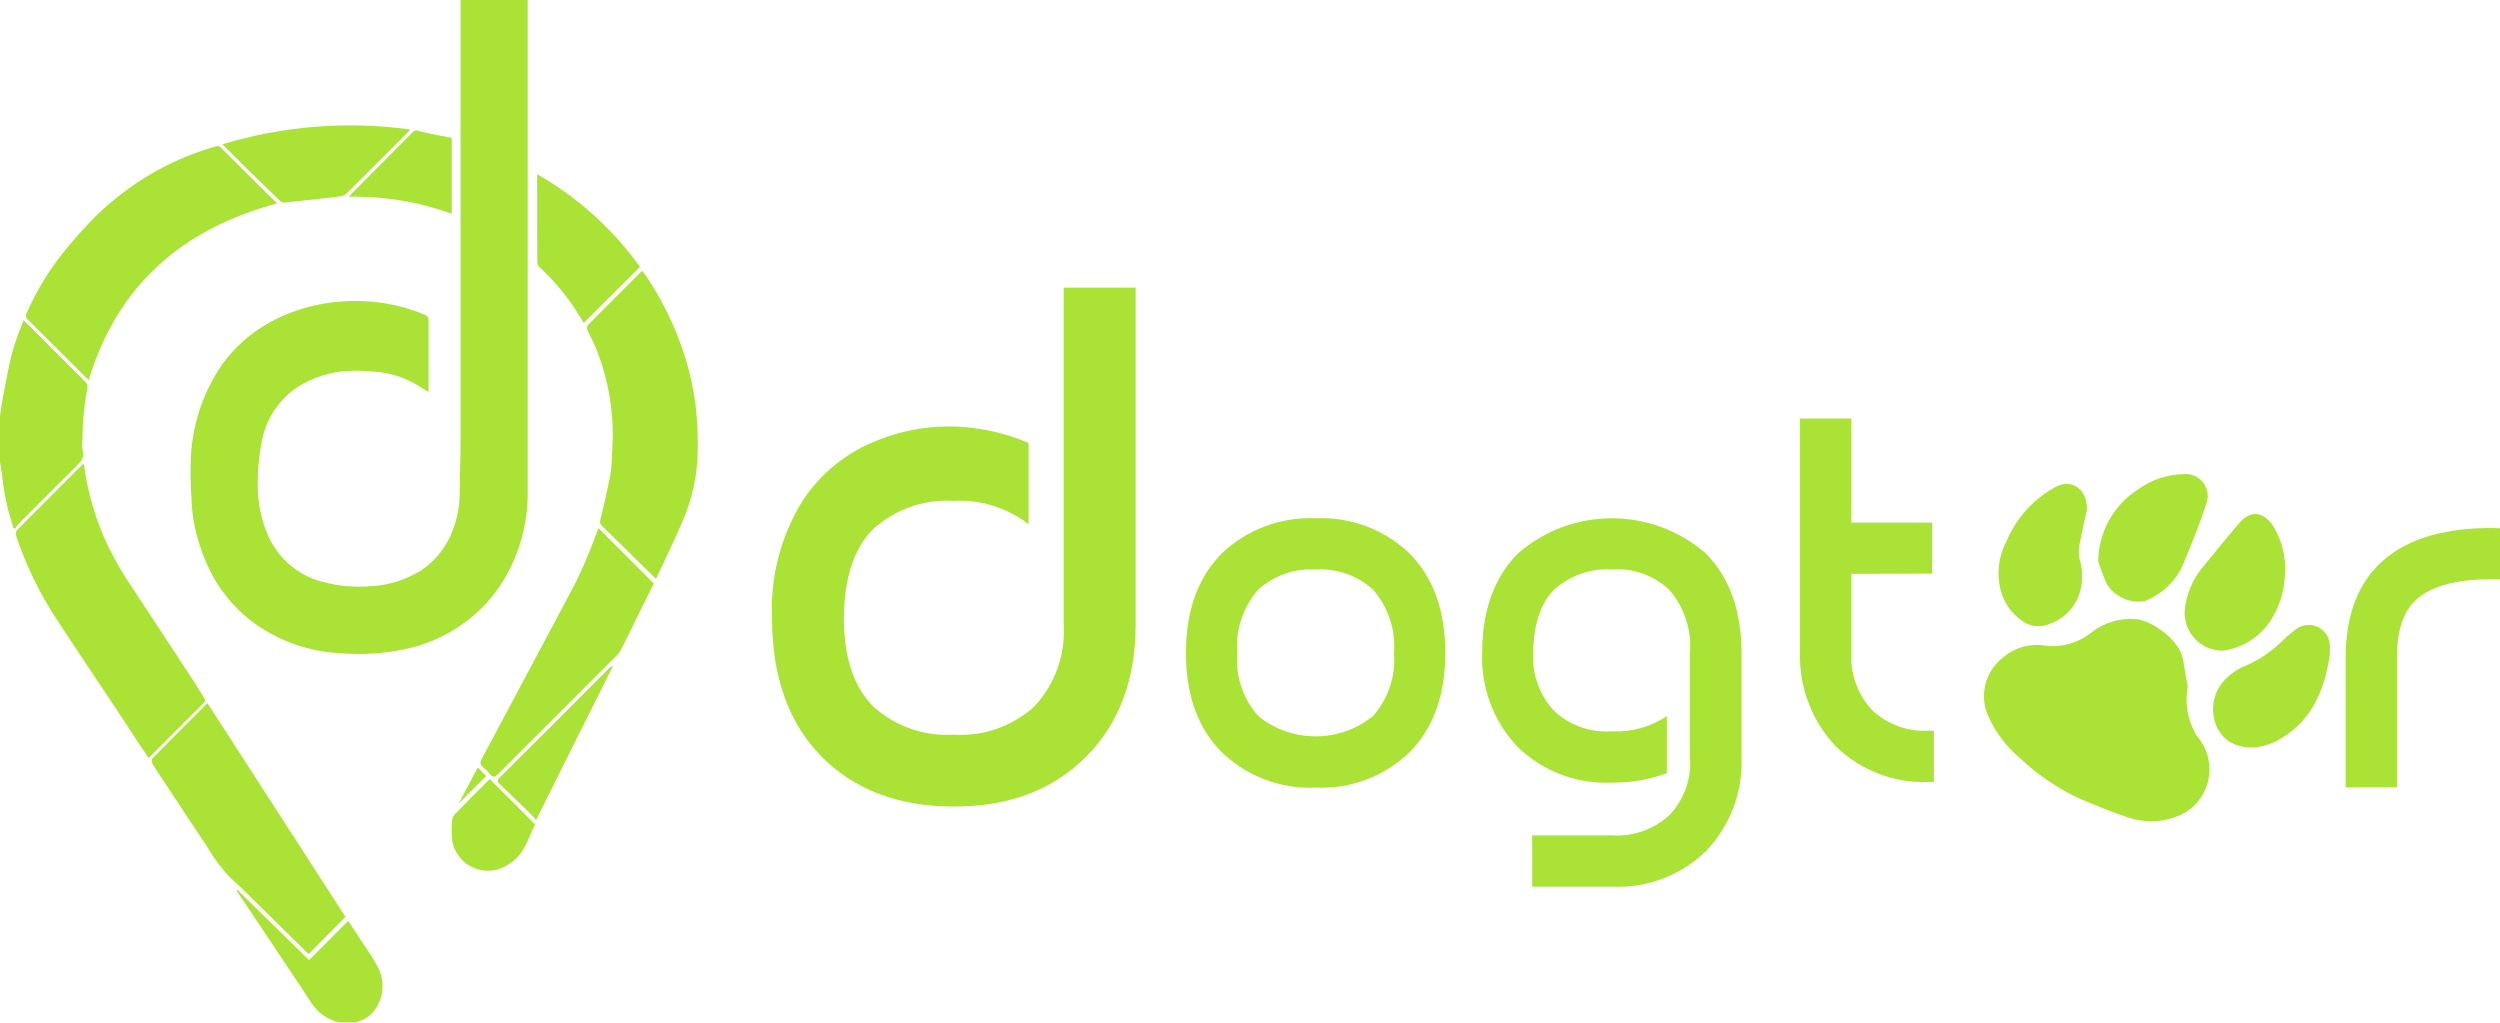
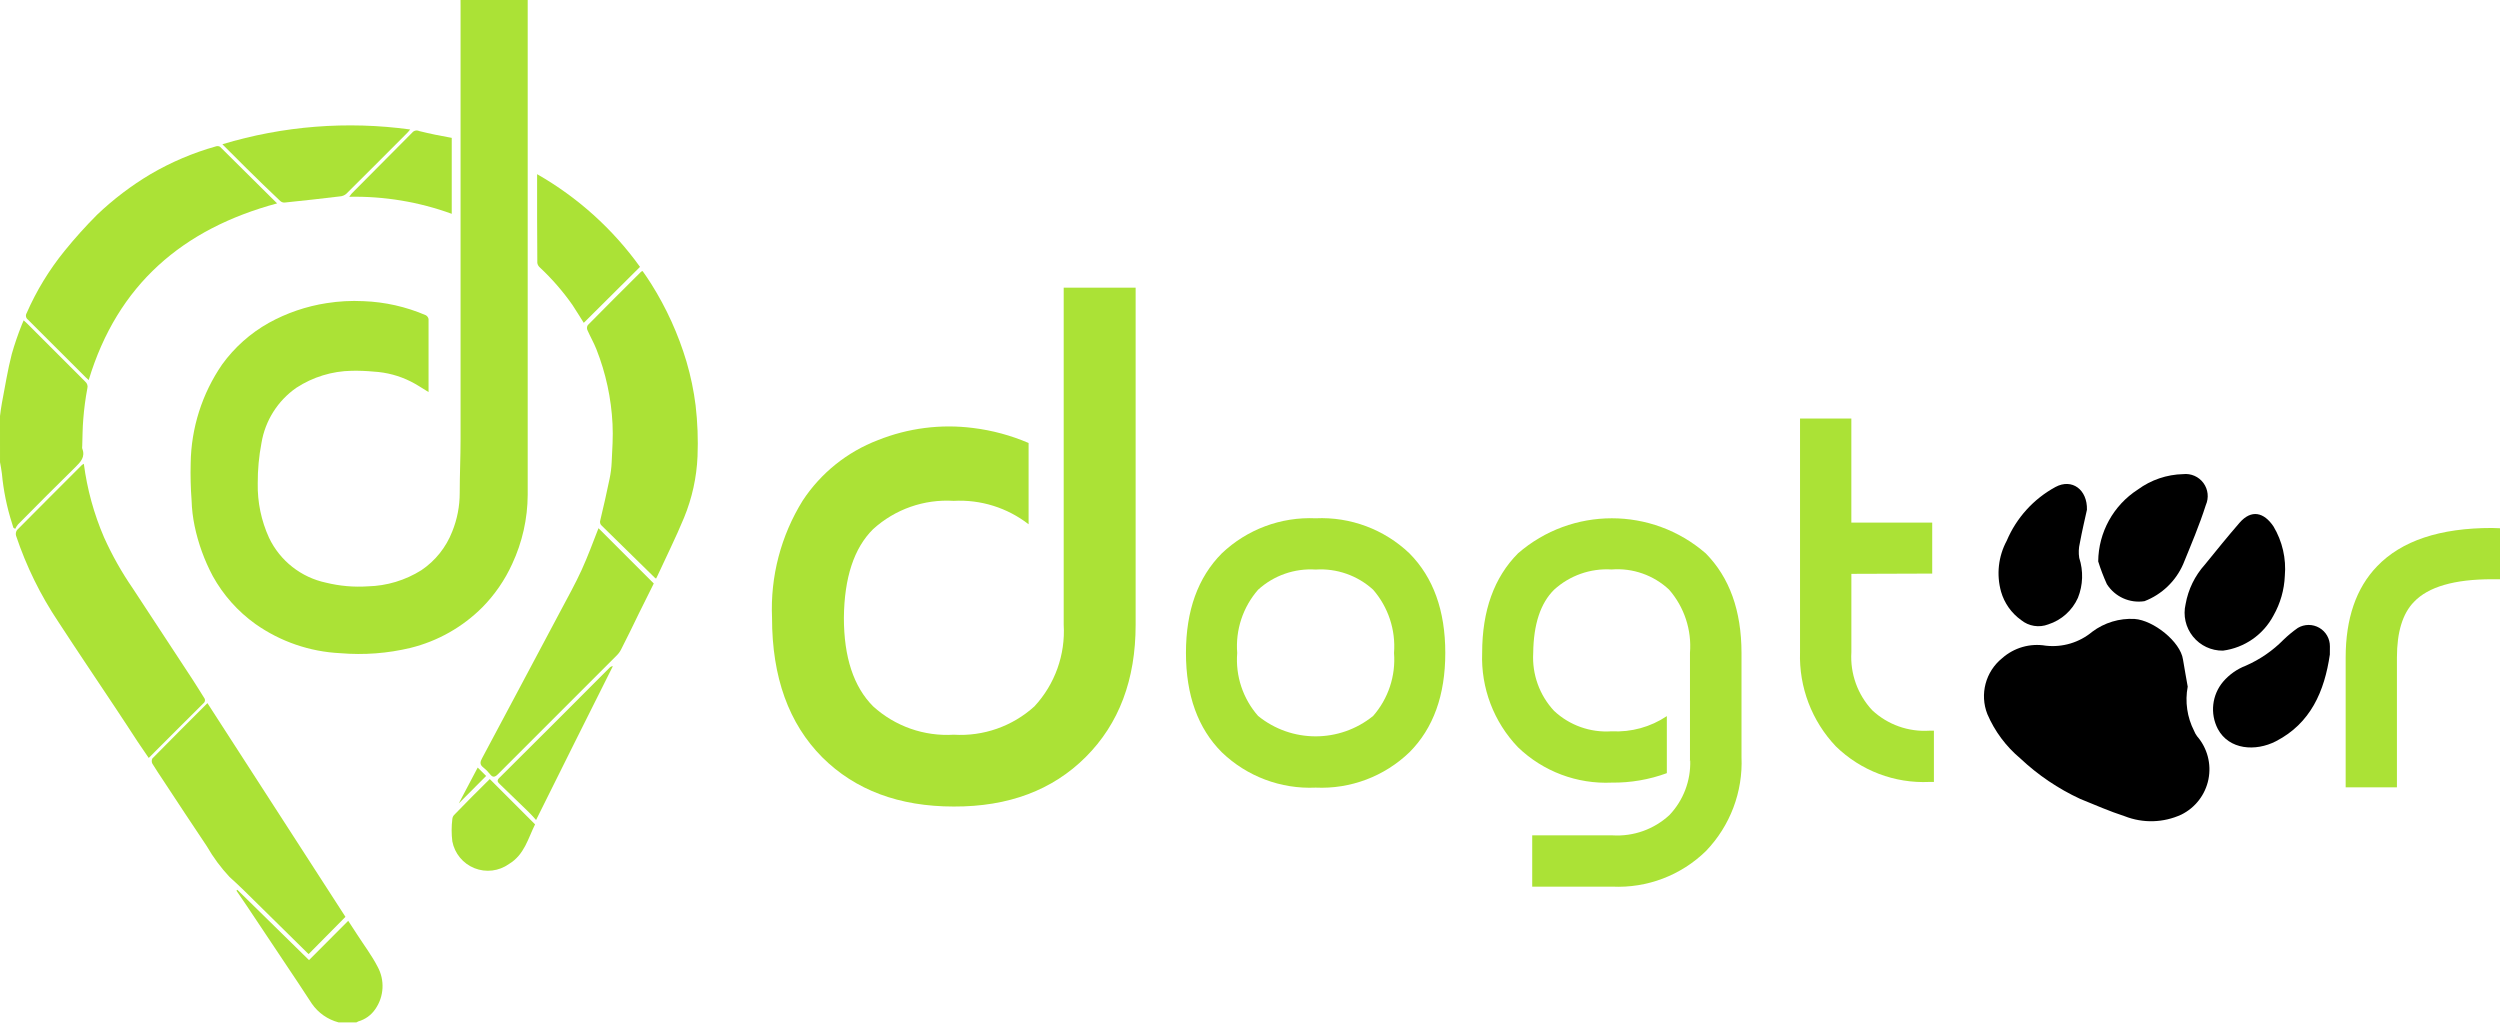
- <svg xmlns="http://www.w3.org/2000/svg" width="205.528" height="84.049" viewBox="0 0 205.528 84.049">
+ <svg xmlns="http://www.w3.org/2000/svg" width="205.528" height="84.049" viewBox="0 0 205.528 84.049" version="1.1" id="svg226">
+   <defs id="defs230" />
  <g id="Logo" transform="translate(-132.156 -70.027)">
    <path id="Path_361" data-name="Path 361" d="M60.241,34.408a9.012,9.012,0,0,0-6.626,2.328q-2.351,2.328-2.4,7.282,0,4.875,2.407,7.287a9.022,9.022,0,0,0,6.626,2.328,9.038,9.038,0,0,0,6.631-2.328,9.086,9.086,0,0,0,2.407-6.714V16.882H75.2V44.592q0,6.775-4.1,10.872T60.25,59.538q-6.742,0-10.812-4.046-4.135-4.158-4.13-11.473a16.87,16.87,0,0,1,2.524-9.638,12.926,12.926,0,0,1,6.179-4.964,15.7,15.7,0,0,1,7.827-1A16.791,16.791,0,0,1,66.4,29.65v6.682A9.228,9.228,0,0,0,60.241,34.408Z" transform="translate(150.318 76.795)" fill="#ABE236" />
    <path id="Path_362" data-name="Path 362" d="M80.262,30.417A10.469,10.469,0,0,1,87.973,33.3q2.947,2.971,2.947,8.186t-2.947,8.167a10.422,10.422,0,0,1-7.711,2.906,10.438,10.438,0,0,1-7.715-2.906Q69.6,46.7,69.6,41.485T72.547,33.3A10.515,10.515,0,0,1,80.262,30.417Zm-4.731,5.872a7.064,7.064,0,0,0-1.718,5.2,7,7,0,0,0,1.718,5.178,7.507,7.507,0,0,0,9.457,0,7.036,7.036,0,0,0,1.718-5.178,7.1,7.1,0,0,0-1.718-5.2,6.4,6.4,0,0,0-4.726-1.658A6.42,6.42,0,0,0,75.532,36.289Z" transform="translate(160.055 82.219)" fill="#ABE236" />
    <path id="Path_363" data-name="Path 363" d="M102.168,46.681V51.37a12.674,12.674,0,0,1-4.521.778,10.429,10.429,0,0,1-7.715-2.906,10.622,10.622,0,0,1-2.947-7.757q0-5.215,2.947-8.186a11.768,11.768,0,0,1,15.431,0q2.938,2.971,2.943,8.186v8.554a10.494,10.494,0,0,1-2.924,7.734A10.319,10.319,0,0,1,97.688,60.7H91.1V56.483h6.589a6.319,6.319,0,0,0,4.7-1.676,6.232,6.232,0,0,0,1.7-4.479.237.237,0,0,0-.084.061l.065-.061V42.551a.684.684,0,0,0,0-.168v-.9a7.064,7.064,0,0,0-1.718-5.2,6.2,6.2,0,0,0-4.726-1.658A6.433,6.433,0,0,0,92.9,36.289q-1.676,1.658-1.718,5.2A6.435,6.435,0,0,0,92.9,46.253a6.279,6.279,0,0,0,4.726,1.676A7.44,7.44,0,0,0,102.168,46.681Z" transform="translate(167.021 82.219)" fill="#ABE236" />
    <path id="Path_364" data-name="Path 364" d="M109.859,37.331V43.78a6.415,6.415,0,0,0,1.718,4.768,6.3,6.3,0,0,0,4.7,1.676h.368v4.214h-.368a10.323,10.323,0,0,1-7.692-2.924,10.734,10.734,0,0,1-2.947-7.734V24.564h4.219v8.554h6.649v4.191Z" transform="translate(174.5 79.873)" fill="#ABE236" />
    <path id="Path_365" data-name="Path 365" d="M150.348,31.009V35.2H149.7q-4.656,0-6.426,1.863-1.4,1.434-1.4,4.582V52.307H137.66V41.644q0-4.824,2.58-7.506,3.027-3.157,9.452-3.152Z" transform="translate(187.336 82.447)" fill="#ABE236" />
-     <path id="Path_366" data-name="Path 366" d="M133.182,41.889a5.68,5.68,0,0,0,.526,3.641,1.862,1.862,0,0,0,.247.442,4.151,4.151,0,0,1-1.3,6.44,5.929,5.929,0,0,1-4.656.13c-1.239-.4-2.445-.931-3.651-1.42a18.556,18.556,0,0,1-4.926-3.329,9.778,9.778,0,0,1-2.71-3.641,4.018,4.018,0,0,1,1.215-4.6,4.325,4.325,0,0,1,3.585-1.029,5.071,5.071,0,0,0,3.823-1.145,5.313,5.313,0,0,1,3.483-1.052c1.541.107,3.767,1.863,3.976,3.334C132.93,40.5,133.089,41.34,133.182,41.889Z" transform="translate(178.828 84.586)" fill="#ABE236" />
-     <path id="Path_367" data-name="Path 367" d="M123.138,35a7.11,7.11,0,0,1,3.259-5.909,6.547,6.547,0,0,1,3.725-1.267,1.816,1.816,0,0,1,1.863,2.542c-.526,1.653-1.211,3.259-1.863,4.861a5.709,5.709,0,0,1-3.18,3.041,3.1,3.1,0,0,1-3.092-1.4A16.044,16.044,0,0,1,123.138,35Z" transform="translate(181.514 81.182)" fill="#ABE236" />
-     <path id="Path_368" data-name="Path 368" d="M131.353,41.4a3.11,3.11,0,0,1-3.073-3.823,6.575,6.575,0,0,1,1.592-3.259c.931-1.145,1.863-2.3,2.84-3.427s2.012-.866,2.794.3a6.767,6.767,0,0,1,.931,4.06,7.208,7.208,0,0,1-.931,3.259A5.513,5.513,0,0,1,131.353,41.4Z" transform="translate(183.557 82.117)" fill="#ABE236" />
-     <path id="Path_369" data-name="Path 369" d="M124.556,30.522c-.158.726-.4,1.732-.587,2.752a3.1,3.1,0,0,0-.047,1.206,4.818,4.818,0,0,1-.107,3.283,4.018,4.018,0,0,1-2.44,2.184,2.254,2.254,0,0,1-2.235-.359,4.344,4.344,0,0,1-1.644-2.328,5.634,5.634,0,0,1,.466-4.191,9.035,9.035,0,0,1,4.009-4.419C123.322,27.924,124.6,28.864,124.556,30.522Z" transform="translate(179.17 81.412)" fill="#ABE236" />
-     <path id="Path_370" data-name="Path 370" d="M139.481,39.107c-.442,3.022-1.574,5.653-4.433,7.129-1.667.861-3.855.712-4.777-1.01a3.511,3.511,0,0,1,.438-3.888,4.656,4.656,0,0,1,1.863-1.313,9.962,9.962,0,0,0,3.1-2.133,9.68,9.68,0,0,1,1.178-.973,1.746,1.746,0,0,1,2.635,1.523C139.486,38.665,139.481,38.884,139.481,39.107Z" transform="translate(184.215 84.729)" fill="#ABE236" />
+     <path id="Path_366" data-name="Path 366" d="M133.182,41.889a5.68,5.68,0,0,0,.526,3.641,1.862,1.862,0,0,0,.247.442,4.151,4.151,0,0,1-1.3,6.44,5.929,5.929,0,0,1-4.656.13c-1.239-.4-2.445-.931-3.651-1.42a18.556,18.556,0,0,1-4.926-3.329,9.778,9.778,0,0,1-2.71-3.641,4.018,4.018,0,0,1,1.215-4.6,4.325,4.325,0,0,1,3.585-1.029,5.071,5.071,0,0,0,3.823-1.145,5.313,5.313,0,0,1,3.483-1.052c1.541.107,3.767,1.863,3.976,3.334C132.93,40.5,133.089,41.34,133.182,41.889Z" transform="translate(178.828 84.586)" fill="#ABE236" style="fill:#000000" />
+     <path id="Path_367" data-name="Path 367" d="M123.138,35a7.11,7.11,0,0,1,3.259-5.909,6.547,6.547,0,0,1,3.725-1.267,1.816,1.816,0,0,1,1.863,2.542c-.526,1.653-1.211,3.259-1.863,4.861a5.709,5.709,0,0,1-3.18,3.041,3.1,3.1,0,0,1-3.092-1.4A16.044,16.044,0,0,1,123.138,35Z" transform="translate(181.514 81.182)" fill="#ABE236" style="fill:#000000" />
+     <path id="Path_368" data-name="Path 368" d="M131.353,41.4a3.11,3.11,0,0,1-3.073-3.823,6.575,6.575,0,0,1,1.592-3.259c.931-1.145,1.863-2.3,2.84-3.427s2.012-.866,2.794.3a6.767,6.767,0,0,1,.931,4.06,7.208,7.208,0,0,1-.931,3.259A5.513,5.513,0,0,1,131.353,41.4Z" transform="translate(183.557 82.117)" fill="#ABE236" style="fill:#000000" />
+     <path id="Path_369" data-name="Path 369" d="M124.556,30.522c-.158.726-.4,1.732-.587,2.752a3.1,3.1,0,0,0-.047,1.206,4.818,4.818,0,0,1-.107,3.283,4.018,4.018,0,0,1-2.44,2.184,2.254,2.254,0,0,1-2.235-.359,4.344,4.344,0,0,1-1.644-2.328,5.634,5.634,0,0,1,.466-4.191,9.035,9.035,0,0,1,4.009-4.419C123.322,27.924,124.6,28.864,124.556,30.522Z" transform="translate(179.17 81.412)" fill="#ABE236" style="fill:#000000" />
+     <path id="Path_370" data-name="Path 370" d="M139.481,39.107c-.442,3.022-1.574,5.653-4.433,7.129-1.667.861-3.855.712-4.777-1.01a3.511,3.511,0,0,1,.438-3.888,4.656,4.656,0,0,1,1.863-1.313,9.962,9.962,0,0,0,3.1-2.133,9.68,9.68,0,0,1,1.178-.973,1.746,1.746,0,0,1,2.635,1.523C139.486,38.665,139.481,38.884,139.481,39.107Z" transform="translate(184.215 84.729)" fill="#ABE236" style="fill:#000000" />
    <g id="Group_20014" data-name="Group 20014">
      <path id="Path_371" data-name="Path 371" d="M0,26.666c.051-.359.088-.722.158-1.076.261-1.341.466-2.691.81-4.018a24.752,24.752,0,0,1,.82-2.4c.042-.116.1-.228.158-.372.116.1.2.177.279.256l4.782,4.782a.535.535,0,0,1,.172.563,23.453,23.453,0,0,0-.331,2.5c-.065.74-.061,1.49-.088,2.235a.545.545,0,0,0,0,.2c.275.694-.126,1.1-.582,1.551-1.583,1.546-3.138,3.12-4.7,4.694a1.779,1.779,0,0,0-.228.363L1.1,35.848l-.112-.363a19.189,19.189,0,0,1-.833-4.093c-.033-.307-.1-.61-.154-.931Z" transform="translate(132.156 77.563)" fill="#ABE236" />
      <path id="Path_372" data-name="Path 372" d="M22.269,63.118a3.865,3.865,0,0,1-2.193-1.537c-.359-.54-.708-1.085-1.066-1.625q-2.142-3.213-4.288-6.426c-.275-.414-.563-.829-.847-1.243l.079-.065c1.956,1.914,3.911,3.832,5.89,5.778l3.222-3.231c.251.386.5.759.74,1.136.563.875,1.2,1.714,1.672,2.631a3.311,3.311,0,0,1-.182,3.488,2.514,2.514,0,0,1-1.4,1.015.806.806,0,0,0-.154.079Z" transform="translate(137.717 90.959)" fill="#ABE236" />
      <path id="Path_373" data-name="Path 373" d="M33.378,0H38.9V40.677a13.591,13.591,0,0,1-1.276,5.685,12.367,12.367,0,0,1-2.454,3.567,12.623,12.623,0,0,1-5.9,3.334A18.131,18.131,0,0,1,23.5,53.7a13.205,13.205,0,0,1-6.984-2.4,11.967,11.967,0,0,1-3.506-3.939,15.487,15.487,0,0,1-1.495-4.125,12.036,12.036,0,0,1-.247-2.091,30.4,30.4,0,0,1-.075-3.055,14.676,14.676,0,0,1,2.584-8.125,11.939,11.939,0,0,1,3.832-3.418,14.388,14.388,0,0,1,4.759-1.625,14.667,14.667,0,0,1,3.031-.163,14.29,14.29,0,0,1,5.122,1.155.466.466,0,0,1,.228.312v6.007c-.5-.3-.964-.624-1.467-.871a7.72,7.72,0,0,0-3.031-.81,15.748,15.748,0,0,0-1.811-.07,8.6,8.6,0,0,0-4.563,1.4,6.9,6.9,0,0,0-2.864,4.535,17.2,17.2,0,0,0-.307,3.315,10.309,10.309,0,0,0,.931,4.484,6.738,6.738,0,0,0,4.689,3.688,11.236,11.236,0,0,0,3.432.3,8.656,8.656,0,0,0,4.4-1.327,6.793,6.793,0,0,0,2.538-3.18,8.437,8.437,0,0,0,.615-3.18c0-1.471.07-2.943.07-4.419V.517Z" transform="translate(136.639 70.027)" fill="#ABE236" />
      <path id="Path_374" data-name="Path 374" d="M40.126,41.193a.7.7,0,0,1-.1-.07l-4.349-4.265a.414.414,0,0,1-.135-.466c.275-1.131.526-2.268.764-3.408a8.409,8.409,0,0,0,.172-1.364c.047-1.043.126-2.091.07-3.134a19.272,19.272,0,0,0-1.327-6.151c-.214-.54-.512-1.052-.745-1.588a.438.438,0,0,1,.037-.391c1.453-1.476,2.924-2.943,4.391-4.4a.783.783,0,0,1,.116-.047c.233.345.489.689.708,1.052a25.958,25.958,0,0,1,2.9,6.393,22.817,22.817,0,0,1,.75,3.6,26.922,26.922,0,0,1,.158,4.191,14.9,14.9,0,0,1-1.108,5.038c-.666,1.616-1.453,3.185-2.184,4.777C40.2,41.044,40.172,41.119,40.126,41.193Z" transform="translate(145.965 76.402)" fill="#ABE236" />
      <path id="Path_375" data-name="Path 375" d="M6.519,27.216a22.676,22.676,0,0,0,1.662,6.053,26.8,26.8,0,0,0,2.361,4.191Q13,41.185,15.449,44.938c.326.5.638,1.006.955,1.513a.321.321,0,0,1-.061.466c-1.49,1.476-2.971,2.966-4.489,4.484-.307-.466-.61-.88-.9-1.322-.619-.931-1.229-1.9-1.863-2.836-1.551-2.328-3.12-4.656-4.656-7.012a29.66,29.66,0,0,1-3.488-7.1.554.554,0,0,1,.079-.466c1.755-1.774,3.525-3.534,5.294-5.308A.877.877,0,0,1,6.519,27.216Z" transform="translate(132.529 80.938)" fill="#ABE236" />
      <path id="Path_376" data-name="Path 376" d="M6.682,27.807c-.074-.07-.163-.14-.242-.219q-2.393-2.375-4.754-4.749a.4.4,0,0,1-.107-.531A22.271,22.271,0,0,1,4.7,17.186a38.474,38.474,0,0,1,2.673-2.971,24.613,24.613,0,0,1,4.4-3.339,22.946,22.946,0,0,1,5.373-2.282.414.414,0,0,1,.331.033c1.565,1.546,3.12,3.1,4.694,4.656C14.411,15.374,9.052,19.961,6.682,27.807Z" transform="translate(132.766 73.465)" fill="#ABE236" />
      <path id="Path_377" data-name="Path 377" d="M21.8,61.894l-.121-.112q-2.6-2.556-5.2-5.122c-.386-.377-.782-.745-1.183-1.108a13.559,13.559,0,0,1-1.863-2.519c-1.206-1.788-2.384-3.595-3.571-5.392-.307-.466-.624-.931-.908-1.4a.466.466,0,0,1,0-.428c1.49-1.513,2.989-3.013,4.526-4.549L24.827,58.834Z" transform="translate(135.729 86.568)" fill="#ABE236" />
      <path id="Path_378" data-name="Path 378" d="M37.9,31l4.545,4.545L41.224,38c-.466.982-.959,1.965-1.453,2.943a1.862,1.862,0,0,1-.349.494q-4.88,4.894-9.778,9.778c-.261.261-.433.307-.67,0a3.227,3.227,0,0,0-.549-.549c-.307-.233-.256-.466-.093-.759,1-1.863,1.988-3.725,2.98-5.588q1.737-3.259,3.469-6.519c.587-1.113,1.206-2.212,1.727-3.353S37.452,32.146,37.9,31Z" transform="translate(143.459 82.451)" fill="#ABE236" />
      <path id="Path_379" data-name="Path 379" d="M13.05,8.91A36.319,36.319,0,0,1,28.49,7.695c-.121.14-.182.228-.261.3-1.667,1.672-3.329,3.343-5.005,5a.894.894,0,0,1-.5.2q-2.277.275-4.563.508a.489.489,0,0,1-.349-.126c-.931-.885-1.863-1.774-2.757-2.668Z" transform="translate(137.387 72.977)" fill="#ABE236" />
      <path id="Path_380" data-name="Path 380" d="M31.521,10.221a26.708,26.708,0,0,1,8.46,7.622l-4.624,4.6c-.3-.466-.605-.982-.931-1.471A19.715,19.715,0,0,0,31.758,17.9a.633.633,0,0,1-.219-.377C31.516,15.133,31.521,12.721,31.521,10.221Z" transform="translate(144.791 74.125)" fill="#ABE236" />
      <path id="Path_381" data-name="Path 381" d="M28.923,8.263v6.244a23.244,23.244,0,0,0-8.428-1.4c.107-.135.154-.219.219-.284q2.486-2.51,4.968-5a.466.466,0,0,1,.559-.121C27.112,7.919,28.02,8.105,28.923,8.263Z" transform="translate(140.371 73.098)" fill="#ABE236" />
      <path id="Path_382" data-name="Path 382" d="M29.639,45.72l3.725,3.725c-.577,1.15-.871,2.491-2.147,3.259a2.977,2.977,0,0,1-4.656-1.863,7.45,7.45,0,0,1,0-1.825.559.559,0,0,1,.144-.34C27.66,47.681,28.642,46.708,29.639,45.72Z" transform="translate(142.781 88.354)" fill="#ABE236" />
      <path id="Path_383" data-name="Path 383" d="M32.364,51.742c-.2-.219-.405-.466-.629-.675q-1.173-1.15-2.365-2.286c-.2-.186-.237-.312,0-.531q4.526-4.5,9.042-9.033a.377.377,0,0,1,.265-.121C36.573,43.287,34.483,47.477,32.364,51.742Z" transform="translate(143.863 85.699)" fill="#ABE236" />
      <path id="Path_384" data-name="Path 384" d="M28.479,45.046l.694.689-2.249,2.258Z" transform="translate(142.949 88.084)" fill="#ABE236" />
    </g>
  </g>
</svg>
